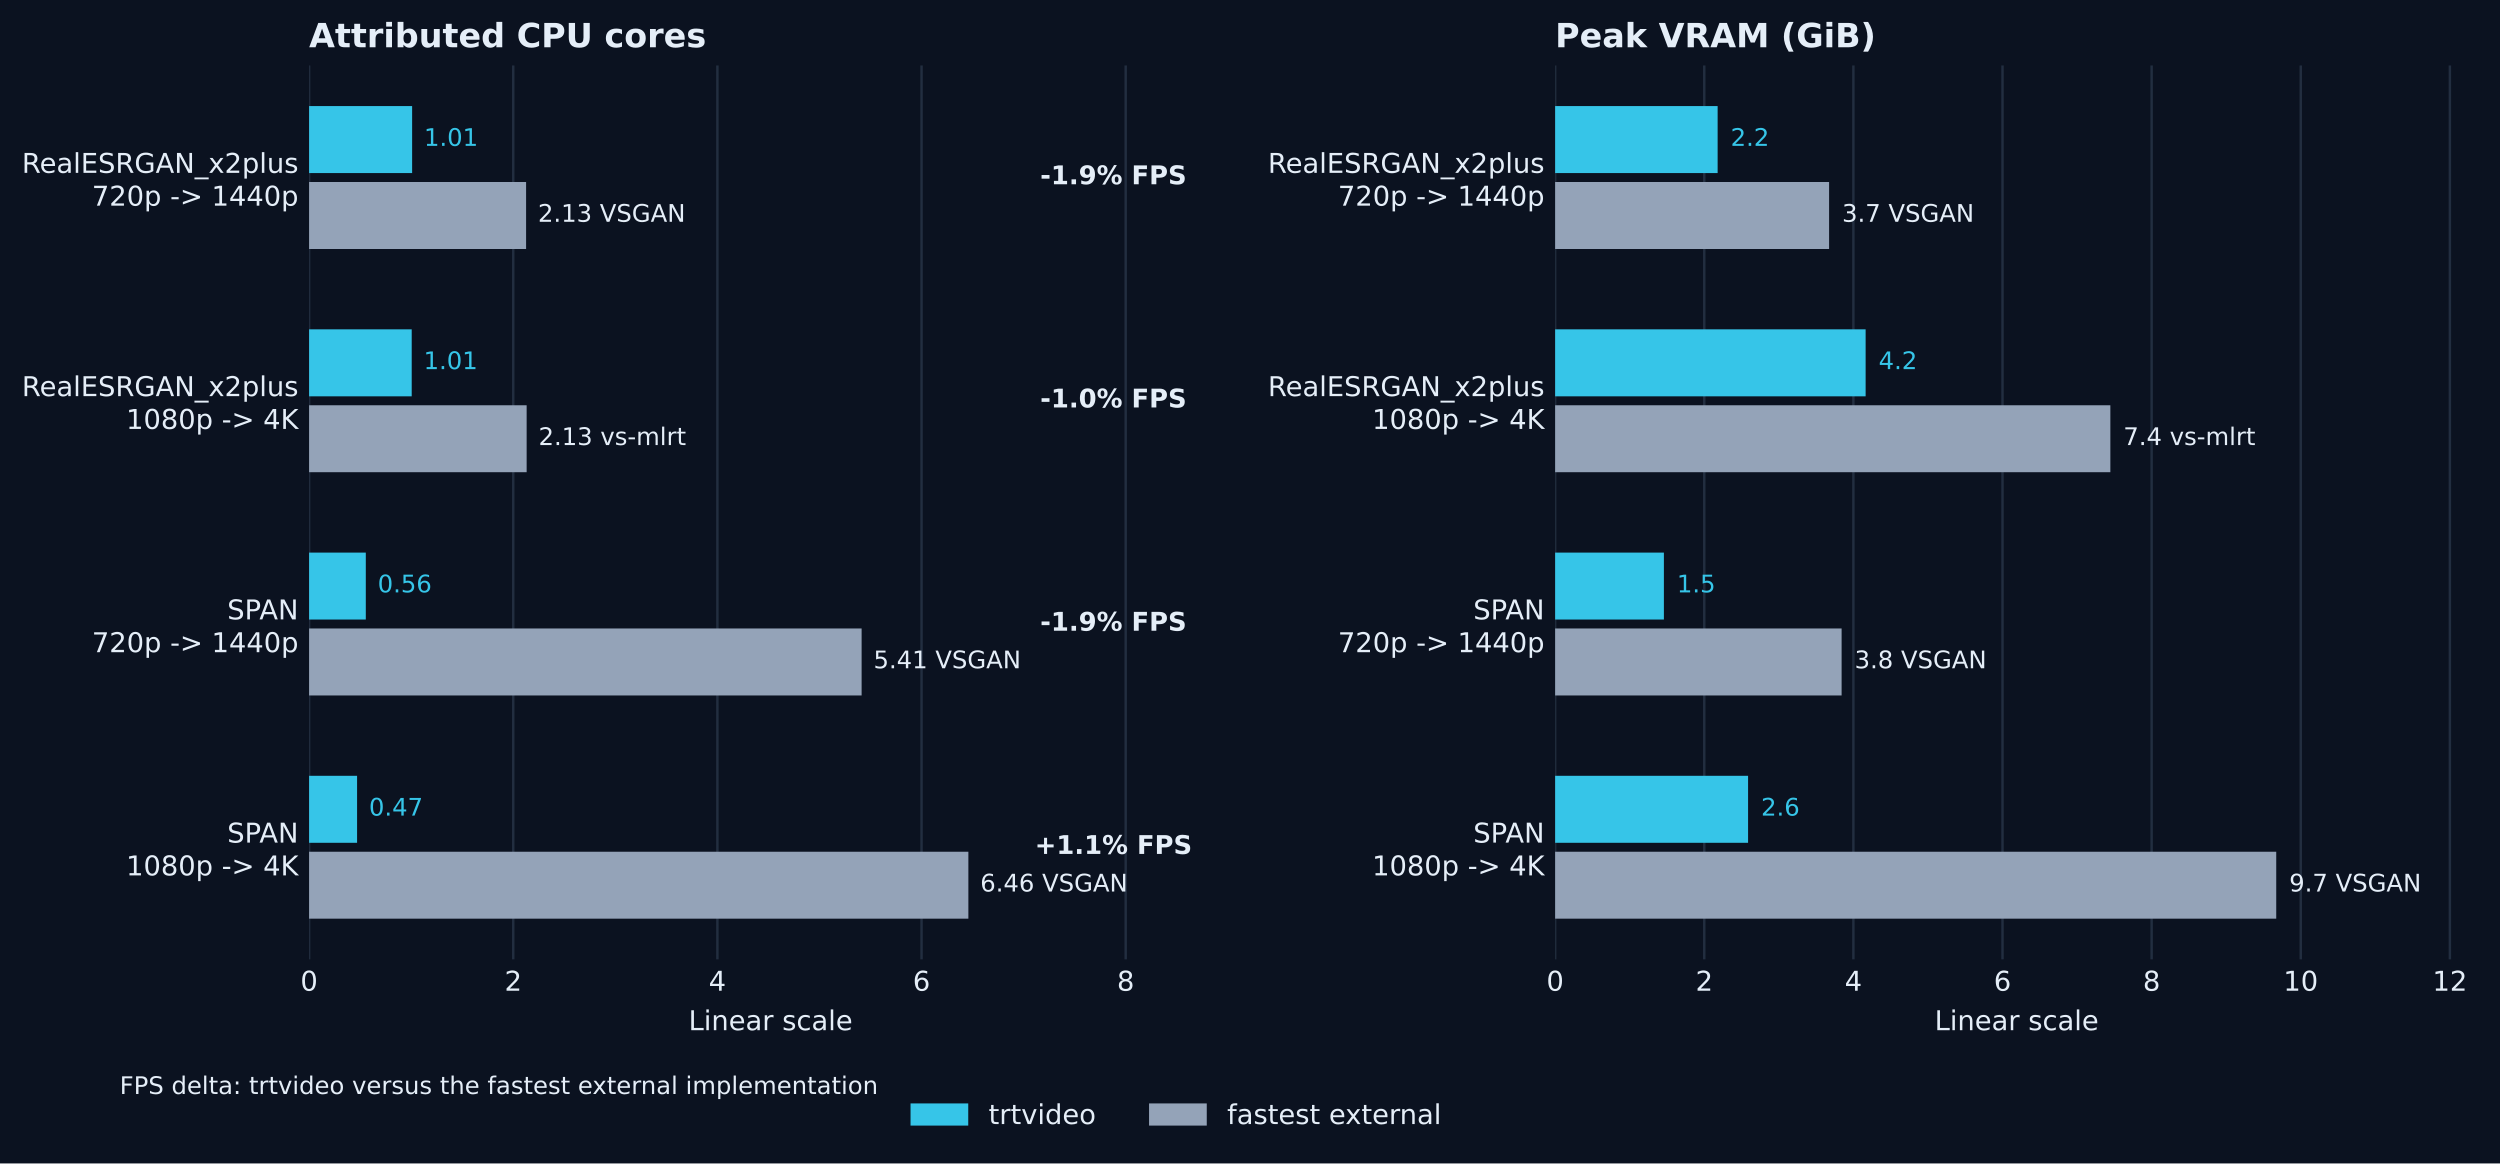
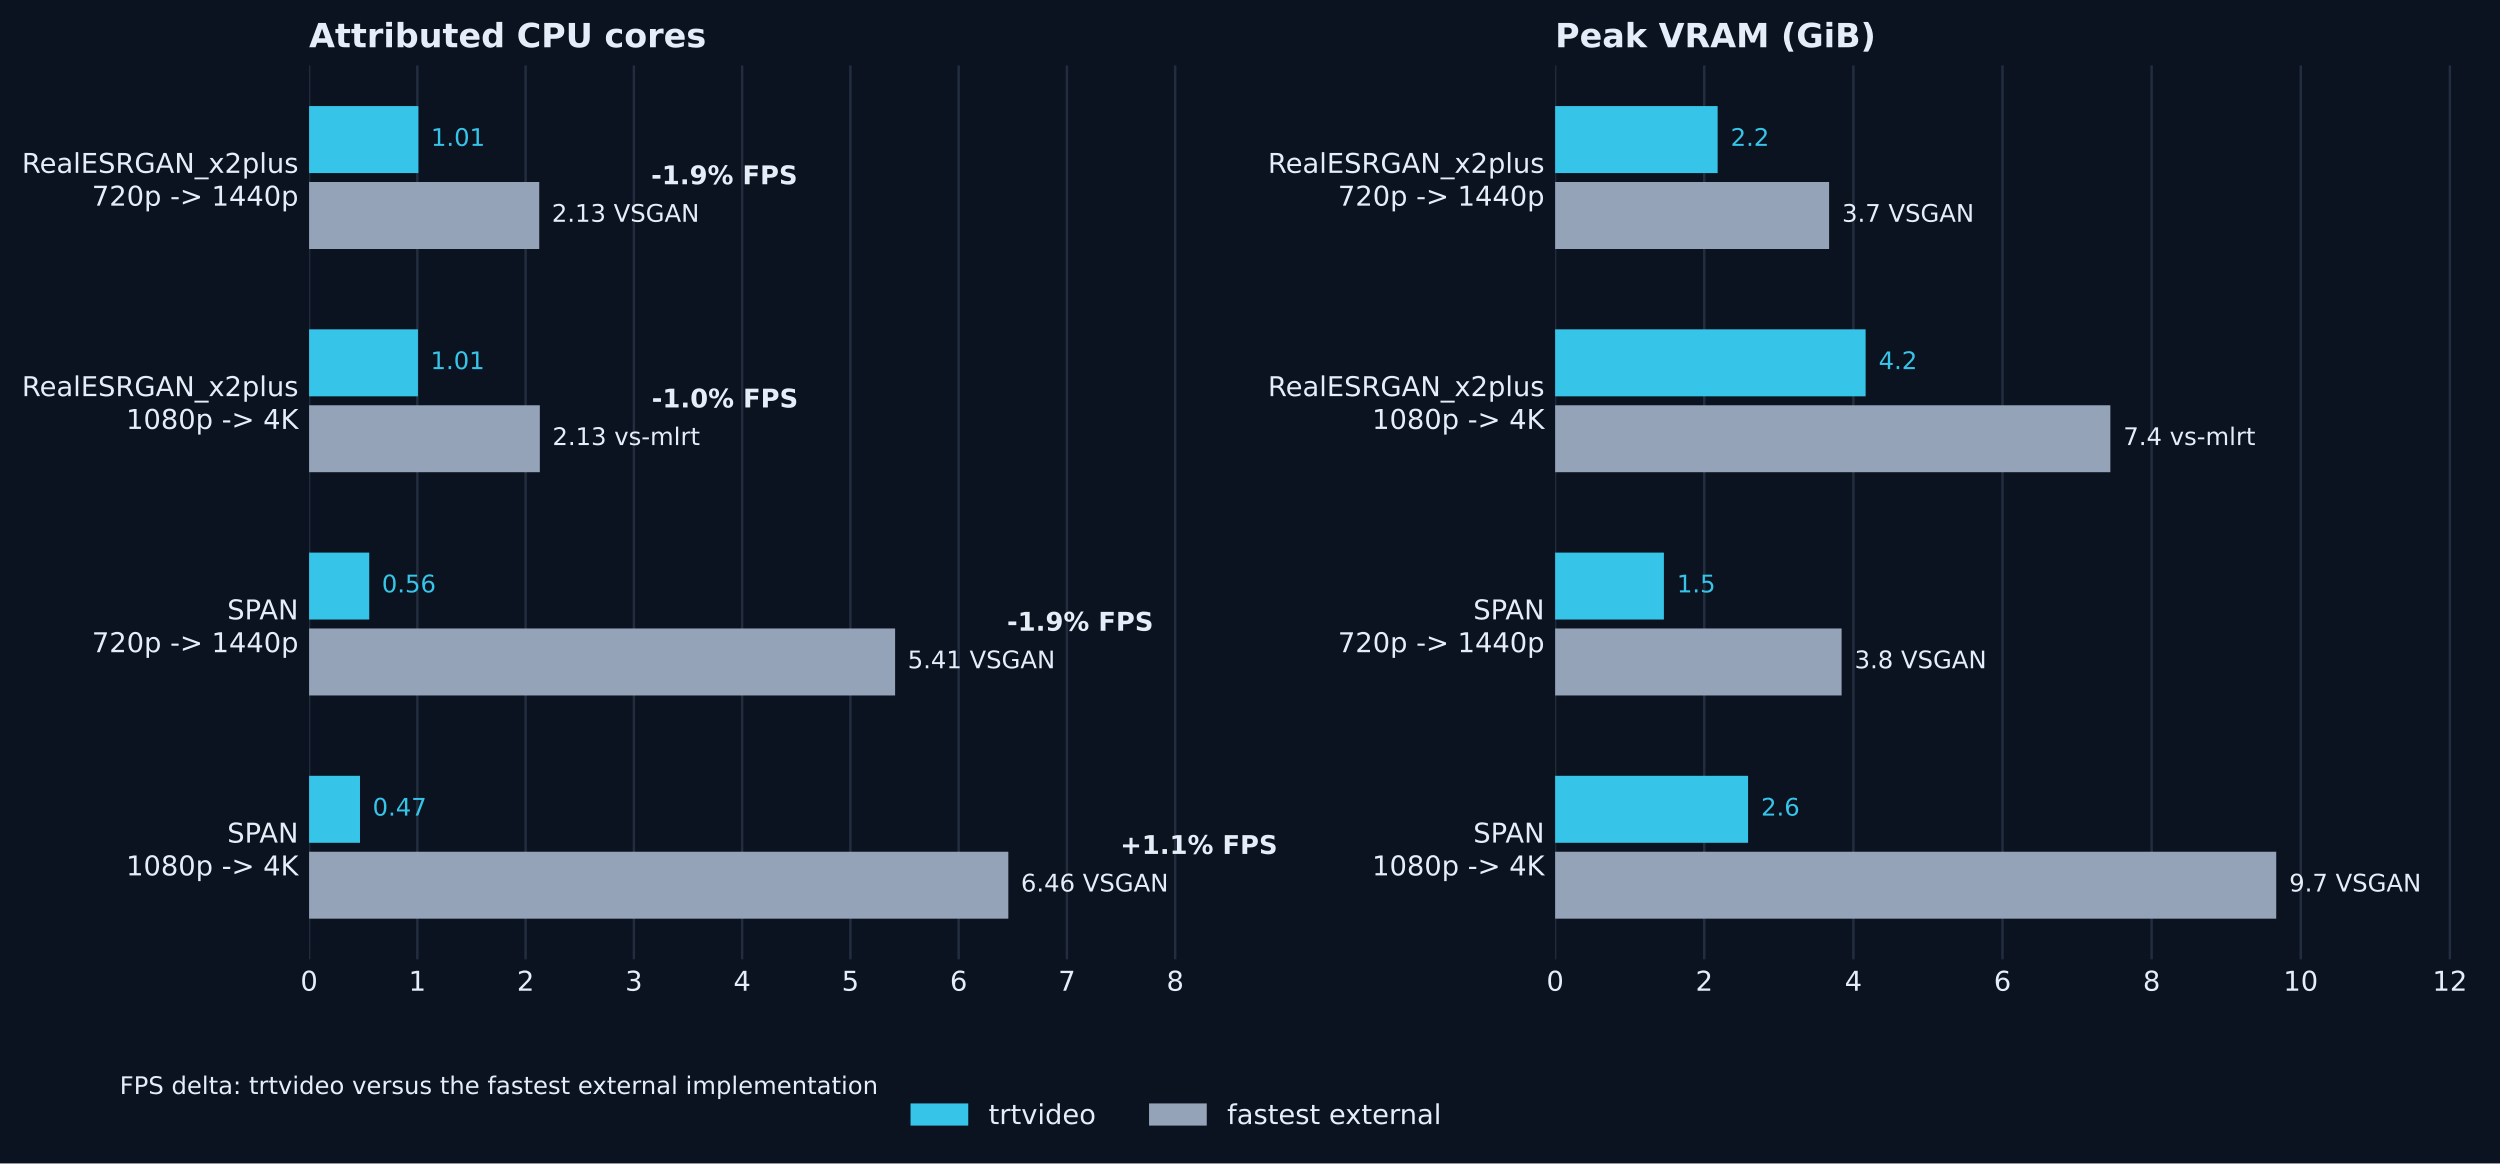
<svg xmlns="http://www.w3.org/2000/svg" width="823.22pt" height="383.106pt" viewBox="0 0 823.22 383.106" version="1.1">
  <defs>
    <style type="text/css">*{stroke-linejoin: round; stroke-linecap: butt}</style>
  </defs>
  <g id="figure_1">
    <g id="patch_1">
      <path d="M 0 383.106 L 823.22 383.106 L 823.22 0 L 0 0 z " style="fill: #0b1220" />
    </g>
    <g id="axes_1">
      <g id="patch_2">
        <path d="M 101.78 315.894 L 405.712 315.894 L 405.712 21.558 L 101.78 21.558 z " style="fill: #0b1220" />
      </g>
      <g id="matplotlib.axis_1">
        <g id="xtick_1">
          <g id="line2d_1">
            <path d="M 101.78 315.894 L 101.78 21.558 " clip-path="url(#pdbde17b072)" style="fill: none; stroke: #334155; stroke-opacity: 0.6; stroke-width: 0.8; stroke-linecap: square" />
          </g>
          <g id="line2d_2" />
          <g id="text_1">
            <text style="font-size: 9px; font-family: 'DejaVu Sans'; text-anchor: middle; fill: #e5eef8" x="101.78" y="326.232" transform="rotate(-0 101.78 326.2322)">0</text>
          </g>
        </g>
        <g id="xtick_2">
          <g id="line2d_3">
-             <path d="M 169.004 315.894 L 169.004 21.558 " clip-path="url(#pdbde17b072)" style="fill: none; stroke: #334155; stroke-opacity: 0.6; stroke-width: 0.8; stroke-linecap: square" />
+             <path d="M 137.429 315.894 L 137.429 21.558 " clip-path="url(#pdbde17b072)" style="fill: none; stroke: #334155; stroke-opacity: 0.6; stroke-width: 0.8; stroke-linecap: square" />
          </g>
          <g id="line2d_4" />
          <g id="text_2">
-             <text style="font-size: 9px; font-family: 'DejaVu Sans'; text-anchor: middle; fill: #e5eef8" x="169.004" y="326.232" transform="rotate(-0 169.0038 326.2322)">2</text>
+             <text style="font-size: 9px; font-family: 'DejaVu Sans'; text-anchor: middle; fill: #e5eef8" x="137.429" y="326.232" transform="rotate(-0 137.429 326.2322)">1</text>
          </g>
        </g>
        <g id="xtick_3">
          <g id="line2d_5">
-             <path d="M 236.228 315.894 L 236.228 21.558 " clip-path="url(#pdbde17b072)" style="fill: none; stroke: #334155; stroke-opacity: 0.6; stroke-width: 0.8; stroke-linecap: square" />
+             <path d="M 173.078 315.894 L 173.078 21.558 " clip-path="url(#pdbde17b072)" style="fill: none; stroke: #334155; stroke-opacity: 0.6; stroke-width: 0.8; stroke-linecap: square" />
          </g>
          <g id="line2d_6" />
          <g id="text_3">
-             <text style="font-size: 9px; font-family: 'DejaVu Sans'; text-anchor: middle; fill: #e5eef8" x="236.228" y="326.232" transform="rotate(-0 236.2277 326.2322)">4</text>
+             <text style="font-size: 9px; font-family: 'DejaVu Sans'; text-anchor: middle; fill: #e5eef8" x="173.078" y="326.232" transform="rotate(-0 173.078 326.2322)">2</text>
          </g>
        </g>
        <g id="xtick_4">
          <g id="line2d_7">
-             <path d="M 303.452 315.894 L 303.452 21.558 " clip-path="url(#pdbde17b072)" style="fill: none; stroke: #334155; stroke-opacity: 0.6; stroke-width: 0.8; stroke-linecap: square" />
+             <path d="M 208.727 315.894 L 208.727 21.558 " clip-path="url(#pdbde17b072)" style="fill: none; stroke: #334155; stroke-opacity: 0.6; stroke-width: 0.8; stroke-linecap: square" />
          </g>
          <g id="line2d_8" />
          <g id="text_4">
-             <text style="font-size: 9px; font-family: 'DejaVu Sans'; text-anchor: middle; fill: #e5eef8" x="303.452" y="326.232" transform="rotate(-0 303.4515 326.2322)">6</text>
+             <text style="font-size: 9px; font-family: 'DejaVu Sans'; text-anchor: middle; fill: #e5eef8" x="208.727" y="326.232" transform="rotate(-0 208.727 326.2322)">3</text>
          </g>
        </g>
        <g id="xtick_5">
          <g id="line2d_9">
-             <path d="M 370.675 315.894 L 370.675 21.558 " clip-path="url(#pdbde17b072)" style="fill: none; stroke: #334155; stroke-opacity: 0.6; stroke-width: 0.8; stroke-linecap: square" />
+             <path d="M 244.376 315.894 L 244.376 21.558 " clip-path="url(#pdbde17b072)" style="fill: none; stroke: #334155; stroke-opacity: 0.6; stroke-width: 0.8; stroke-linecap: square" />
          </g>
          <g id="line2d_10" />
          <g id="text_5">
-             <text style="font-size: 9px; font-family: 'DejaVu Sans'; text-anchor: middle; fill: #e5eef8" x="370.675" y="326.232" transform="rotate(-0 370.6754 326.2322)">8</text>
-           </g>
-         </g>
-         <g id="text_6">
-           <text style="font-size: 9px; font-family: 'DejaVu Sans'; text-anchor: middle; fill: #e5eef8" x="253.746" y="339.233" transform="rotate(-0 253.746 339.2329)">Linear scale</text>
+             <text style="font-size: 9px; font-family: 'DejaVu Sans'; text-anchor: middle; fill: #e5eef8" x="244.376" y="326.232" transform="rotate(-0 244.376 326.2322)">4</text>
+           </g>
+         </g>
+         <g id="xtick_6">
+           <g id="line2d_11">
+             <path d="M 280.025 315.894 L 280.025 21.558 " clip-path="url(#pdbde17b072)" style="fill: none; stroke: #334155; stroke-opacity: 0.6; stroke-width: 0.8; stroke-linecap: square" />
+           </g>
+           <g id="line2d_12" />
+           <g id="text_6">
+             <text style="font-size: 9px; font-family: 'DejaVu Sans'; text-anchor: middle; fill: #e5eef8" x="280.025" y="326.232" transform="rotate(-0 280.025 326.2322)">5</text>
+           </g>
+         </g>
+         <g id="xtick_7">
+           <g id="line2d_13">
+             <path d="M 315.674 315.894 L 315.674 21.558 " clip-path="url(#pdbde17b072)" style="fill: none; stroke: #334155; stroke-opacity: 0.6; stroke-width: 0.8; stroke-linecap: square" />
+           </g>
+           <g id="line2d_14" />
+           <g id="text_7">
+             <text style="font-size: 9px; font-family: 'DejaVu Sans'; text-anchor: middle; fill: #e5eef8" x="315.674" y="326.232" transform="rotate(-0 315.674 326.2322)">6</text>
+           </g>
+         </g>
+         <g id="xtick_8">
+           <g id="line2d_15">
+             <path d="M 351.323 315.894 L 351.323 21.558 " clip-path="url(#pdbde17b072)" style="fill: none; stroke: #334155; stroke-opacity: 0.6; stroke-width: 0.8; stroke-linecap: square" />
+           </g>
+           <g id="line2d_16" />
+           <g id="text_8">
+             <text style="font-size: 9px; font-family: 'DejaVu Sans'; text-anchor: middle; fill: #e5eef8" x="351.323" y="326.232" transform="rotate(-0 351.3231 326.2322)">7</text>
+           </g>
+         </g>
+         <g id="xtick_9">
+           <g id="line2d_17">
+             <path d="M 386.972 315.894 L 386.972 21.558 " clip-path="url(#pdbde17b072)" style="fill: none; stroke: #334155; stroke-opacity: 0.6; stroke-width: 0.8; stroke-linecap: square" />
+           </g>
+           <g id="line2d_18" />
+           <g id="text_9">
+             <text style="font-size: 9px; font-family: 'DejaVu Sans'; text-anchor: middle; fill: #e5eef8" x="386.972" y="326.232" transform="rotate(-0 386.9721 326.2322)">8</text>
+           </g>
        </g>
      </g>
      <g id="matplotlib.axis_2">
        <g id="ytick_1">
-           <g id="line2d_11" />
-           <g id="text_7">
+           <g id="line2d_19" />
+           <g id="text_10">
            <text style="font-size: 9px; font-family: 'DejaVu Sans'; fill: #e5eef8" transform="translate(7.2 56.9294)">RealESRGAN_x2plus</text>
            <text style="font-size: 9px; font-family: 'DejaVu Sans'; fill: #e5eef8" transform="translate(30.25969 67.73116)">720p -&gt; 1440p</text>
          </g>
        </g>
        <g id="ytick_2">
-           <g id="line2d_12" />
-           <g id="text_8">
+           <g id="line2d_20" />
+           <g id="text_11">
            <text style="font-size: 9px; font-family: 'DejaVu Sans'; fill: #e5eef8" transform="translate(7.2 130.4399)">RealESRGAN_x2plus</text>
            <text style="font-size: 9px; font-family: 'DejaVu Sans'; fill: #e5eef8" transform="translate(41.52375 141.2417)">1080p -&gt; 4K</text>
          </g>
        </g>
        <g id="ytick_3">
-           <g id="line2d_13" />
-           <g id="text_9">
+           <g id="line2d_21" />
+           <g id="text_12">
            <text style="font-size: 9px; font-family: 'DejaVu Sans'; fill: #e5eef8" transform="translate(74.82516 203.95)">SPAN</text>
            <text style="font-size: 9px; font-family: 'DejaVu Sans'; fill: #e5eef8" transform="translate(30.25969 214.7518)">720p -&gt; 1440p</text>
          </g>
        </g>
        <g id="ytick_4">
-           <g id="line2d_14" />
-           <g id="text_10">
+           <g id="line2d_22" />
+           <g id="text_13">
            <text style="font-size: 9px; font-family: 'DejaVu Sans'; fill: #e5eef8" transform="translate(74.82516 277.4605)">SPAN</text>
            <text style="font-size: 9px; font-family: 'DejaVu Sans'; fill: #e5eef8" transform="translate(41.52375 288.2623)">1080p -&gt; 4K</text>
          </g>
        </g>
      </g>
      <g id="patch_3">
-         <path d="M 101.78 56.99 L 135.707 56.99 L 135.707 34.937 L 101.78 34.937 z " clip-path="url(#pdbde17b072)" style="fill: #36c5e8" />
+         <path d="M 101.78 56.99 L 137.763 56.99 L 137.763 34.937 L 101.78 34.937 z " clip-path="url(#pdbde17b072)" style="fill: #36c5e8" />
      </g>
      <g id="patch_4">
-         <path d="M 101.78 130.501 L 135.572 130.501 L 135.572 108.448 L 101.78 108.448 z " clip-path="url(#pdbde17b072)" style="fill: #36c5e8" />
+         <path d="M 101.78 130.501 L 137.62 130.501 L 137.62 108.448 L 101.78 108.448 z " clip-path="url(#pdbde17b072)" style="fill: #36c5e8" />
      </g>
      <g id="patch_5">
-         <path d="M 101.78 204.011 L 120.455 204.011 L 120.455 181.958 L 101.78 181.958 z " clip-path="url(#pdbde17b072)" style="fill: #36c5e8" />
+         <path d="M 101.78 204.011 L 121.586 204.011 L 121.586 181.958 L 101.78 181.958 z " clip-path="url(#pdbde17b072)" style="fill: #36c5e8" />
      </g>
      <g id="patch_6">
-         <path d="M 101.78 277.522 L 117.582 277.522 L 117.582 255.469 L 101.78 255.469 z " clip-path="url(#pdbde17b072)" style="fill: #36c5e8" />
+         <path d="M 101.78 277.522 L 118.54 277.522 L 118.54 255.469 L 101.78 255.469 z " clip-path="url(#pdbde17b072)" style="fill: #36c5e8" />
      </g>
      <g id="patch_7">
-         <path d="M 101.78 81.984 L 173.235 81.984 L 173.235 59.931 L 101.78 59.931 z " clip-path="url(#pdbde17b072)" style="fill: #94a3b8" />
+         <path d="M 101.78 81.984 L 177.565 81.984 L 177.565 59.931 L 101.78 59.931 z " clip-path="url(#pdbde17b072)" style="fill: #94a3b8" />
      </g>
      <g id="patch_8">
-         <path d="M 101.78 155.494 L 173.419 155.494 L 173.419 133.441 L 101.78 133.441 z " clip-path="url(#pdbde17b072)" style="fill: #94a3b8" />
+         <path d="M 101.78 155.494 L 177.761 155.494 L 177.761 133.441 L 101.78 133.441 z " clip-path="url(#pdbde17b072)" style="fill: #94a3b8" />
      </g>
      <g id="patch_9">
-         <path d="M 101.78 229.005 L 283.721 229.005 L 283.721 206.952 L 101.78 206.952 z " clip-path="url(#pdbde17b072)" style="fill: #94a3b8" />
+         <path d="M 101.78 229.005 L 294.748 229.005 L 294.748 206.952 L 101.78 206.952 z " clip-path="url(#pdbde17b072)" style="fill: #94a3b8" />
      </g>
      <g id="patch_10">
-         <path d="M 101.78 302.515 L 318.874 302.515 L 318.874 280.462 L 101.78 280.462 z " clip-path="url(#pdbde17b072)" style="fill: #94a3b8" />
-       </g>
-       <g id="text_11">
-         <text style="font-size: 8px; font-family: 'DejaVu Sans'; text-anchor: start; fill: #36c5e8" x="139.615" y="48.042" transform="rotate(-0 139.6149 48.04189)">1.01</text>
-       </g>
-       <g id="text_12">
-         <text style="font-size: 8px; font-family: 'DejaVu Sans'; text-anchor: start; fill: #e5eef8" x="177.142" y="73.035" transform="rotate(-0 177.1424 73.03545)">2.13 VSGAN</text>
-       </g>
-       <g id="text_13">
-         <text style="font-weight: 700; font-size: 8.5px; font-family: 'DejaVu Sans'; text-anchor: middle; fill: #e5eef8" x="366.635" y="60.669" transform="rotate(-0 366.635 60.66855)">-1.9% FPS</text>
+         <path d="M 101.78 302.515 L 332.031 302.515 L 332.031 280.462 L 101.78 280.462 z " clip-path="url(#pdbde17b072)" style="fill: #94a3b8" />
      </g>
      <g id="text_14">
-         <text style="font-size: 8px; font-family: 'DejaVu Sans'; text-anchor: start; fill: #36c5e8" x="139.48" y="121.552" transform="rotate(-0 139.4801 121.5524)">1.01</text>
+         <text style="font-size: 8px; font-family: 'DejaVu Sans'; text-anchor: start; fill: #36c5e8" x="141.908" y="48.042" transform="rotate(-0 141.908 48.04189)">1.01</text>
      </g>
      <g id="text_15">
-         <text style="font-size: 8px; font-family: 'DejaVu Sans'; text-anchor: start; fill: #e5eef8" x="177.327" y="146.546" transform="rotate(-0 177.3266 146.5463)">2.13 vs-mlrt</text>
+         <text style="font-size: 8px; font-family: 'DejaVu Sans'; text-anchor: start; fill: #e5eef8" x="181.71" y="73.035" transform="rotate(-0 181.7099 73.03545)">2.13 VSGAN</text>
      </g>
      <g id="text_16">
-         <text style="font-weight: 700; font-size: 8.5px; font-family: 'DejaVu Sans'; text-anchor: middle; fill: #e5eef8" x="366.635" y="134.179" transform="rotate(-0 366.635 134.179)">-1.0% FPS</text>
+         <text style="font-weight: 700; font-size: 8.5px; font-family: 'DejaVu Sans'; text-anchor: start; fill: #e5eef8" x="214.406" y="60.669" transform="rotate(-0 214.4056 60.66855)">-1.9% FPS</text>
      </g>
      <g id="text_17">
-         <text style="font-size: 8px; font-family: 'DejaVu Sans'; text-anchor: start; fill: #36c5e8" x="124.362" y="195.063" transform="rotate(-0 124.3623 195.0629)">0.56</text>
+         <text style="font-size: 8px; font-family: 'DejaVu Sans'; text-anchor: start; fill: #36c5e8" x="141.765" y="121.552" transform="rotate(-0 141.765 121.5524)">1.01</text>
      </g>
      <g id="text_18">
-         <text style="font-size: 8px; font-family: 'DejaVu Sans'; text-anchor: start; fill: #e5eef8" x="287.629" y="220.056" transform="rotate(-0 287.6291 220.0564)">5.41 VSGAN</text>
+         <text style="font-size: 8px; font-family: 'DejaVu Sans'; text-anchor: start; fill: #e5eef8" x="181.905" y="146.546" transform="rotate(-0 181.9052 146.5463)">2.13 vs-mlrt</text>
      </g>
      <g id="text_19">
-         <text style="font-weight: 700; font-size: 8.5px; font-family: 'DejaVu Sans'; text-anchor: middle; fill: #e5eef8" x="366.635" y="207.69" transform="rotate(-0 366.635 207.6895)">-1.9% FPS</text>
+         <text style="font-weight: 700; font-size: 8.5px; font-family: 'DejaVu Sans'; text-anchor: start; fill: #e5eef8" x="214.601" y="134.179" transform="rotate(-0 214.6009 134.179)">-1.0% FPS</text>
      </g>
      <g id="text_20">
-         <text style="font-size: 8px; font-family: 'DejaVu Sans'; text-anchor: start; fill: #36c5e8" x="121.49" y="268.573" transform="rotate(-0 121.4896 268.5734)">0.47</text>
+         <text style="font-size: 8px; font-family: 'DejaVu Sans'; text-anchor: start; fill: #36c5e8" x="125.731" y="195.063" transform="rotate(-0 125.7309 195.0629)">0.56</text>
      </g>
      <g id="text_21">
-         <text style="font-size: 8px; font-family: 'DejaVu Sans'; text-anchor: start; fill: #e5eef8" x="322.782" y="293.567" transform="rotate(-0 322.7819 293.5669)">6.46 VSGAN</text>
+         <text style="font-size: 8px; font-family: 'DejaVu Sans'; text-anchor: start; fill: #e5eef8" x="298.893" y="220.056" transform="rotate(-0 298.8926 220.0564)">5.41 VSGAN</text>
      </g>
      <g id="text_22">
-         <text style="font-weight: 700; font-size: 8.5px; font-family: 'DejaVu Sans'; text-anchor: middle; fill: #e5eef8" x="366.635" y="281.2" transform="rotate(-0 366.635 281.2)">+1.1% FPS</text>
+         <text style="font-weight: 700; font-size: 8.5px; font-family: 'DejaVu Sans'; text-anchor: start; fill: #e5eef8" x="331.588" y="207.69" transform="rotate(-0 331.5884 207.6895)">-1.9% FPS</text>
      </g>
      <g id="text_23">
+         <text style="font-size: 8px; font-family: 'DejaVu Sans'; text-anchor: start; fill: #36c5e8" x="122.684" y="268.573" transform="rotate(-0 122.6841 268.5734)">0.47</text>
+       </g>
+       <g id="text_24">
+         <text style="font-size: 8px; font-family: 'DejaVu Sans'; text-anchor: start; fill: #e5eef8" x="336.176" y="293.567" transform="rotate(-0 336.176 293.5669)">6.46 VSGAN</text>
+       </g>
+       <g id="text_25">
+         <text style="font-weight: 700; font-size: 8.5px; font-family: 'DejaVu Sans'; text-anchor: start; fill: #e5eef8" x="368.872" y="281.2" transform="rotate(-0 368.8717 281.2)">+1.1% FPS</text>
+       </g>
+       <g id="text_26">
        <text style="font-weight: 700; font-size: 11px; font-family: 'DejaVu Sans'; text-anchor: start; fill: #e5eef8" x="101.78" y="15.558" transform="rotate(-0 101.78 15.55828)">Attributed CPU cores</text>
      </g>
    </g>
    <g id="axes_2">
      <g id="patch_11">
        <path d="M 512.088 315.894 L 816.02 315.894 L 816.02 21.558 L 512.088 21.558 z " style="fill: #0b1220" />
      </g>
      <g id="matplotlib.axis_3">
-         <g id="xtick_6">
-           <g id="line2d_15">
-             <path d="M 512.088 315.894 L 512.088 21.558 " clip-path="url(#pe8ae58c68a)" style="fill: none; stroke: #334155; stroke-opacity: 0.6; stroke-width: 0.8; stroke-linecap: square" />
-           </g>
-           <g id="line2d_16" />
-           <g id="text_24">
-             <text style="font-size: 9px; font-family: 'DejaVu Sans'; text-anchor: middle; fill: #e5eef8" x="512.088" y="326.232" transform="rotate(-0 512.0881 326.2322)">0</text>
-           </g>
-         </g>
-         <g id="xtick_7">
-           <g id="line2d_17">
-             <path d="M 561.193 315.894 L 561.193 21.558 " clip-path="url(#pe8ae58c68a)" style="fill: none; stroke: #334155; stroke-opacity: 0.6; stroke-width: 0.8; stroke-linecap: square" />
-           </g>
-           <g id="line2d_18" />
-           <g id="text_25">
-             <text style="font-size: 9px; font-family: 'DejaVu Sans'; text-anchor: middle; fill: #e5eef8" x="561.193" y="326.232" transform="rotate(-0 561.1929 326.2322)">2</text>
-           </g>
-         </g>
-         <g id="xtick_8">
-           <g id="line2d_19">
-             <path d="M 610.298 315.894 L 610.298 21.558 " clip-path="url(#pe8ae58c68a)" style="fill: none; stroke: #334155; stroke-opacity: 0.6; stroke-width: 0.8; stroke-linecap: square" />
-           </g>
-           <g id="line2d_20" />
-           <g id="text_26">
-             <text style="font-size: 9px; font-family: 'DejaVu Sans'; text-anchor: middle; fill: #e5eef8" x="610.298" y="326.232" transform="rotate(-0 610.2977 326.2322)">4</text>
-           </g>
-         </g>
-         <g id="xtick_9">
-           <g id="line2d_21">
-             <path d="M 659.403 315.894 L 659.403 21.558 " clip-path="url(#pe8ae58c68a)" style="fill: none; stroke: #334155; stroke-opacity: 0.6; stroke-width: 0.8; stroke-linecap: square" />
-           </g>
-           <g id="line2d_22" />
-           <g id="text_27">
-             <text style="font-size: 9px; font-family: 'DejaVu Sans'; text-anchor: middle; fill: #e5eef8" x="659.403" y="326.232" transform="rotate(-0 659.4025 326.2322)">6</text>
-           </g>
-         </g>
        <g id="xtick_10">
          <g id="line2d_23">
-             <path d="M 708.507 315.894 L 708.507 21.558 " clip-path="url(#pe8ae58c68a)" style="fill: none; stroke: #334155; stroke-opacity: 0.6; stroke-width: 0.8; stroke-linecap: square" />
+             <path d="M 512.088 315.894 L 512.088 21.558 " clip-path="url(#pe8ae58c68a)" style="fill: none; stroke: #334155; stroke-opacity: 0.6; stroke-width: 0.8; stroke-linecap: square" />
          </g>
          <g id="line2d_24" />
-           <g id="text_28">
-             <text style="font-size: 9px; font-family: 'DejaVu Sans'; text-anchor: middle; fill: #e5eef8" x="708.507" y="326.232" transform="rotate(-0 708.5073 326.2322)">8</text>
+           <g id="text_27">
+             <text style="font-size: 9px; font-family: 'DejaVu Sans'; text-anchor: middle; fill: #e5eef8" x="512.088" y="326.232" transform="rotate(-0 512.0881 326.2322)">0</text>
          </g>
        </g>
        <g id="xtick_11">
          <g id="line2d_25">
-             <path d="M 757.612 315.894 L 757.612 21.558 " clip-path="url(#pe8ae58c68a)" style="fill: none; stroke: #334155; stroke-opacity: 0.6; stroke-width: 0.8; stroke-linecap: square" />
+             <path d="M 561.193 315.894 L 561.193 21.558 " clip-path="url(#pe8ae58c68a)" style="fill: none; stroke: #334155; stroke-opacity: 0.6; stroke-width: 0.8; stroke-linecap: square" />
          </g>
          <g id="line2d_26" />
-           <g id="text_29">
-             <text style="font-size: 9px; font-family: 'DejaVu Sans'; text-anchor: middle; fill: #e5eef8" x="757.612" y="326.232" transform="rotate(-0 757.6121 326.2322)">10</text>
+           <g id="text_28">
+             <text style="font-size: 9px; font-family: 'DejaVu Sans'; text-anchor: middle; fill: #e5eef8" x="561.193" y="326.232" transform="rotate(-0 561.1929 326.2322)">2</text>
          </g>
        </g>
        <g id="xtick_12">
          <g id="line2d_27">
+             <path d="M 610.298 315.894 L 610.298 21.558 " clip-path="url(#pe8ae58c68a)" style="fill: none; stroke: #334155; stroke-opacity: 0.6; stroke-width: 0.8; stroke-linecap: square" />
+           </g>
+           <g id="line2d_28" />
+           <g id="text_29">
+             <text style="font-size: 9px; font-family: 'DejaVu Sans'; text-anchor: middle; fill: #e5eef8" x="610.298" y="326.232" transform="rotate(-0 610.2977 326.2322)">4</text>
+           </g>
+         </g>
+         <g id="xtick_13">
+           <g id="line2d_29">
+             <path d="M 659.403 315.894 L 659.403 21.558 " clip-path="url(#pe8ae58c68a)" style="fill: none; stroke: #334155; stroke-opacity: 0.6; stroke-width: 0.8; stroke-linecap: square" />
+           </g>
+           <g id="line2d_30" />
+           <g id="text_30">
+             <text style="font-size: 9px; font-family: 'DejaVu Sans'; text-anchor: middle; fill: #e5eef8" x="659.403" y="326.232" transform="rotate(-0 659.4025 326.2322)">6</text>
+           </g>
+         </g>
+         <g id="xtick_14">
+           <g id="line2d_31">
+             <path d="M 708.507 315.894 L 708.507 21.558 " clip-path="url(#pe8ae58c68a)" style="fill: none; stroke: #334155; stroke-opacity: 0.6; stroke-width: 0.8; stroke-linecap: square" />
+           </g>
+           <g id="line2d_32" />
+           <g id="text_31">
+             <text style="font-size: 9px; font-family: 'DejaVu Sans'; text-anchor: middle; fill: #e5eef8" x="708.507" y="326.232" transform="rotate(-0 708.5073 326.2322)">8</text>
+           </g>
+         </g>
+         <g id="xtick_15">
+           <g id="line2d_33">
+             <path d="M 757.612 315.894 L 757.612 21.558 " clip-path="url(#pe8ae58c68a)" style="fill: none; stroke: #334155; stroke-opacity: 0.6; stroke-width: 0.8; stroke-linecap: square" />
+           </g>
+           <g id="line2d_34" />
+           <g id="text_32">
+             <text style="font-size: 9px; font-family: 'DejaVu Sans'; text-anchor: middle; fill: #e5eef8" x="757.612" y="326.232" transform="rotate(-0 757.6121 326.2322)">10</text>
+           </g>
+         </g>
+         <g id="xtick_16">
+           <g id="line2d_35">
            <path d="M 806.717 315.894 L 806.717 21.558 " clip-path="url(#pe8ae58c68a)" style="fill: none; stroke: #334155; stroke-opacity: 0.6; stroke-width: 0.8; stroke-linecap: square" />
          </g>
-           <g id="line2d_28" />
-           <g id="text_30">
+           <g id="line2d_36" />
+           <g id="text_33">
            <text style="font-size: 9px; font-family: 'DejaVu Sans'; text-anchor: middle; fill: #e5eef8" x="806.717" y="326.232" transform="rotate(-0 806.7169 326.2322)">12</text>
          </g>
-         </g>
-         <g id="text_31">
-           <text style="font-size: 9px; font-family: 'DejaVu Sans'; text-anchor: middle; fill: #e5eef8" x="664.054" y="339.233" transform="rotate(-0 664.054 339.2329)">Linear scale</text>
        </g>
      </g>
      <g id="matplotlib.axis_4">
        <g id="ytick_5">
-           <g id="line2d_29" />
-           <g id="text_32">
+           <g id="line2d_37" />
+           <g id="text_34">
            <text style="font-size: 9px; font-family: 'DejaVu Sans'; fill: #e5eef8" transform="translate(417.5081 56.9294)">RealESRGAN_x2plus</text>
            <text style="font-size: 9px; font-family: 'DejaVu Sans'; fill: #e5eef8" transform="translate(440.5678 67.73116)">720p -&gt; 1440p</text>
          </g>
        </g>
        <g id="ytick_6">
-           <g id="line2d_30" />
-           <g id="text_33">
+           <g id="line2d_38" />
+           <g id="text_35">
            <text style="font-size: 9px; font-family: 'DejaVu Sans'; fill: #e5eef8" transform="translate(417.5081 130.4399)">RealESRGAN_x2plus</text>
            <text style="font-size: 9px; font-family: 'DejaVu Sans'; fill: #e5eef8" transform="translate(451.8318 141.2417)">1080p -&gt; 4K</text>
          </g>
        </g>
        <g id="ytick_7">
-           <g id="line2d_31" />
-           <g id="text_34">
+           <g id="line2d_39" />
+           <g id="text_36">
            <text style="font-size: 9px; font-family: 'DejaVu Sans'; fill: #e5eef8" transform="translate(485.1332 203.95)">SPAN</text>
            <text style="font-size: 9px; font-family: 'DejaVu Sans'; fill: #e5eef8" transform="translate(440.5678 214.7518)">720p -&gt; 1440p</text>
          </g>
        </g>
        <g id="ytick_8">
-           <g id="line2d_32" />
-           <g id="text_35">
+           <g id="line2d_40" />
+           <g id="text_37">
            <text style="font-size: 9px; font-family: 'DejaVu Sans'; fill: #e5eef8" transform="translate(485.1332 277.4605)">SPAN</text>
            <text style="font-size: 9px; font-family: 'DejaVu Sans'; fill: #e5eef8" transform="translate(451.8318 288.2623)">1080p -&gt; 4K</text>
          </g>
        </g>
      </g>
      <g id="patch_12">
        <path d="M 512.088 56.99 L 565.597 56.99 L 565.597 34.937 L 512.088 34.937 z " clip-path="url(#pe8ae58c68a)" style="fill: #36c5e8" />
      </g>
      <g id="patch_13">
        <path d="M 512.088 130.501 L 614.329 130.501 L 614.329 108.448 L 512.088 108.448 z " clip-path="url(#pe8ae58c68a)" style="fill: #36c5e8" />
      </g>
      <g id="patch_14">
        <path d="M 512.088 204.011 L 547.902 204.011 L 547.902 181.958 L 512.088 181.958 z " clip-path="url(#pe8ae58c68a)" style="fill: #36c5e8" />
      </g>
      <g id="patch_15">
        <path d="M 512.088 277.522 L 575.62 277.522 L 575.62 255.469 L 512.088 255.469 z " clip-path="url(#pe8ae58c68a)" style="fill: #36c5e8" />
      </g>
      <g id="patch_16">
        <path d="M 512.088 81.984 L 602.298 81.984 L 602.298 59.931 L 512.088 59.931 z " clip-path="url(#pe8ae58c68a)" style="fill: #94a3b8" />
      </g>
      <g id="patch_17">
        <path d="M 512.088 155.494 L 694.915 155.494 L 694.915 133.441 L 512.088 133.441 z " clip-path="url(#pe8ae58c68a)" style="fill: #94a3b8" />
      </g>
      <g id="patch_18">
        <path d="M 512.088 229.005 L 606.422 229.005 L 606.422 206.952 L 512.088 206.952 z " clip-path="url(#pe8ae58c68a)" style="fill: #94a3b8" />
      </g>
      <g id="patch_19">
        <path d="M 512.088 302.515 L 749.535 302.515 L 749.535 280.462 L 512.088 280.462 z " clip-path="url(#pe8ae58c68a)" style="fill: #94a3b8" />
      </g>
-       <g id="text_36">
+       <g id="text_38">
        <text style="font-size: 8px; font-family: 'DejaVu Sans'; text-anchor: start; fill: #36c5e8" x="569.871" y="48.042" transform="rotate(-0 569.8712 48.04189)">2.2</text>
      </g>
-       <g id="text_37">
+       <g id="text_39">
        <text style="font-size: 8px; font-family: 'DejaVu Sans'; text-anchor: start; fill: #e5eef8" x="606.572" y="73.035" transform="rotate(-0 606.5724 73.03545)">3.7 VSGAN</text>
      </g>
-       <g id="text_38">
+       <g id="text_40">
        <text style="font-size: 8px; font-family: 'DejaVu Sans'; text-anchor: start; fill: #36c5e8" x="618.603" y="121.552" transform="rotate(-0 618.6029 121.5524)">4.2</text>
      </g>
-       <g id="text_39">
+       <g id="text_41">
        <text style="font-size: 8px; font-family: 'DejaVu Sans'; text-anchor: start; fill: #e5eef8" x="699.189" y="146.546" transform="rotate(-0 699.1894 146.5463)">7.4 vs-mlrt</text>
      </g>
-       <g id="text_40">
+       <g id="text_42">
        <text style="font-size: 8px; font-family: 'DejaVu Sans'; text-anchor: start; fill: #36c5e8" x="552.176" y="195.063" transform="rotate(-0 552.1762 195.0629)">1.5</text>
      </g>
-       <g id="text_41">
+       <g id="text_43">
        <text style="font-size: 8px; font-family: 'DejaVu Sans'; text-anchor: start; fill: #e5eef8" x="610.696" y="220.056" transform="rotate(-0 610.6965 220.0564)">3.8 VSGAN</text>
      </g>
-       <g id="text_42">
+       <g id="text_44">
        <text style="font-size: 8px; font-family: 'DejaVu Sans'; text-anchor: start; fill: #36c5e8" x="579.894" y="268.573" transform="rotate(-0 579.8936 268.5734)">2.6</text>
      </g>
-       <g id="text_43">
+       <g id="text_45">
        <text style="font-size: 8px; font-family: 'DejaVu Sans'; text-anchor: start; fill: #e5eef8" x="753.809" y="293.567" transform="rotate(-0 753.8089 293.5669)">9.7 VSGAN</text>
      </g>
-       <g id="text_44">
+       <g id="text_46">
        <text style="font-weight: 700; font-size: 11px; font-family: 'DejaVu Sans'; text-anchor: start; fill: #e5eef8" x="512.088" y="15.558" transform="rotate(-0 512.0881 15.55828)">Peak VRAM (GiB)</text>
      </g>
    </g>
-     <g id="text_45">
+     <g id="text_47">
      <text style="font-size: 8px; font-family: 'DejaVu Sans'; text-anchor: middle; fill: #e5eef8" x="164.276" y="360.246" transform="rotate(-0 164.276 360.2463)">FPS delta: trtvideo versus the fastest external implementation</text>
    </g>
    <g id="legend_1">
      <g id="patch_20">
        <path d="M 300.33 370.144 L 318.33 370.144 L 318.33 363.844 L 300.33 363.844 z " style="fill: #36c5e8; stroke: #36c5e8; stroke-linejoin: miter" />
      </g>
-       <g id="text_46">
+       <g id="text_48">
        <text style="font-size: 9px; font-family: 'DejaVu Sans'; text-anchor: start; fill: #e5eef8" x="325.53" y="370.144" transform="rotate(-0 325.53 370.1442)">trtvideo</text>
      </g>
      <g id="patch_21">
        <path d="M 378.872 370.144 L 396.872 370.144 L 396.872 363.844 L 378.872 363.844 z " style="fill: #94a3b8; stroke: #94a3b8; stroke-linejoin: miter" />
      </g>
-       <g id="text_47">
+       <g id="text_49">
        <text style="font-size: 9px; font-family: 'DejaVu Sans'; text-anchor: start; fill: #e5eef8" x="404.072" y="370.144" transform="rotate(-0 404.0719 370.1442)">fastest external</text>
      </g>
    </g>
  </g>
  <defs>
    <clipPath id="pdbde17b072">
      <rect x="101.78" y="21.558" width="303.932" height="294.336" />
    </clipPath>
    <clipPath id="pe8ae58c68a">
      <rect x="512.088" y="21.558" width="303.932" height="294.336" />
    </clipPath>
  </defs>
</svg>
